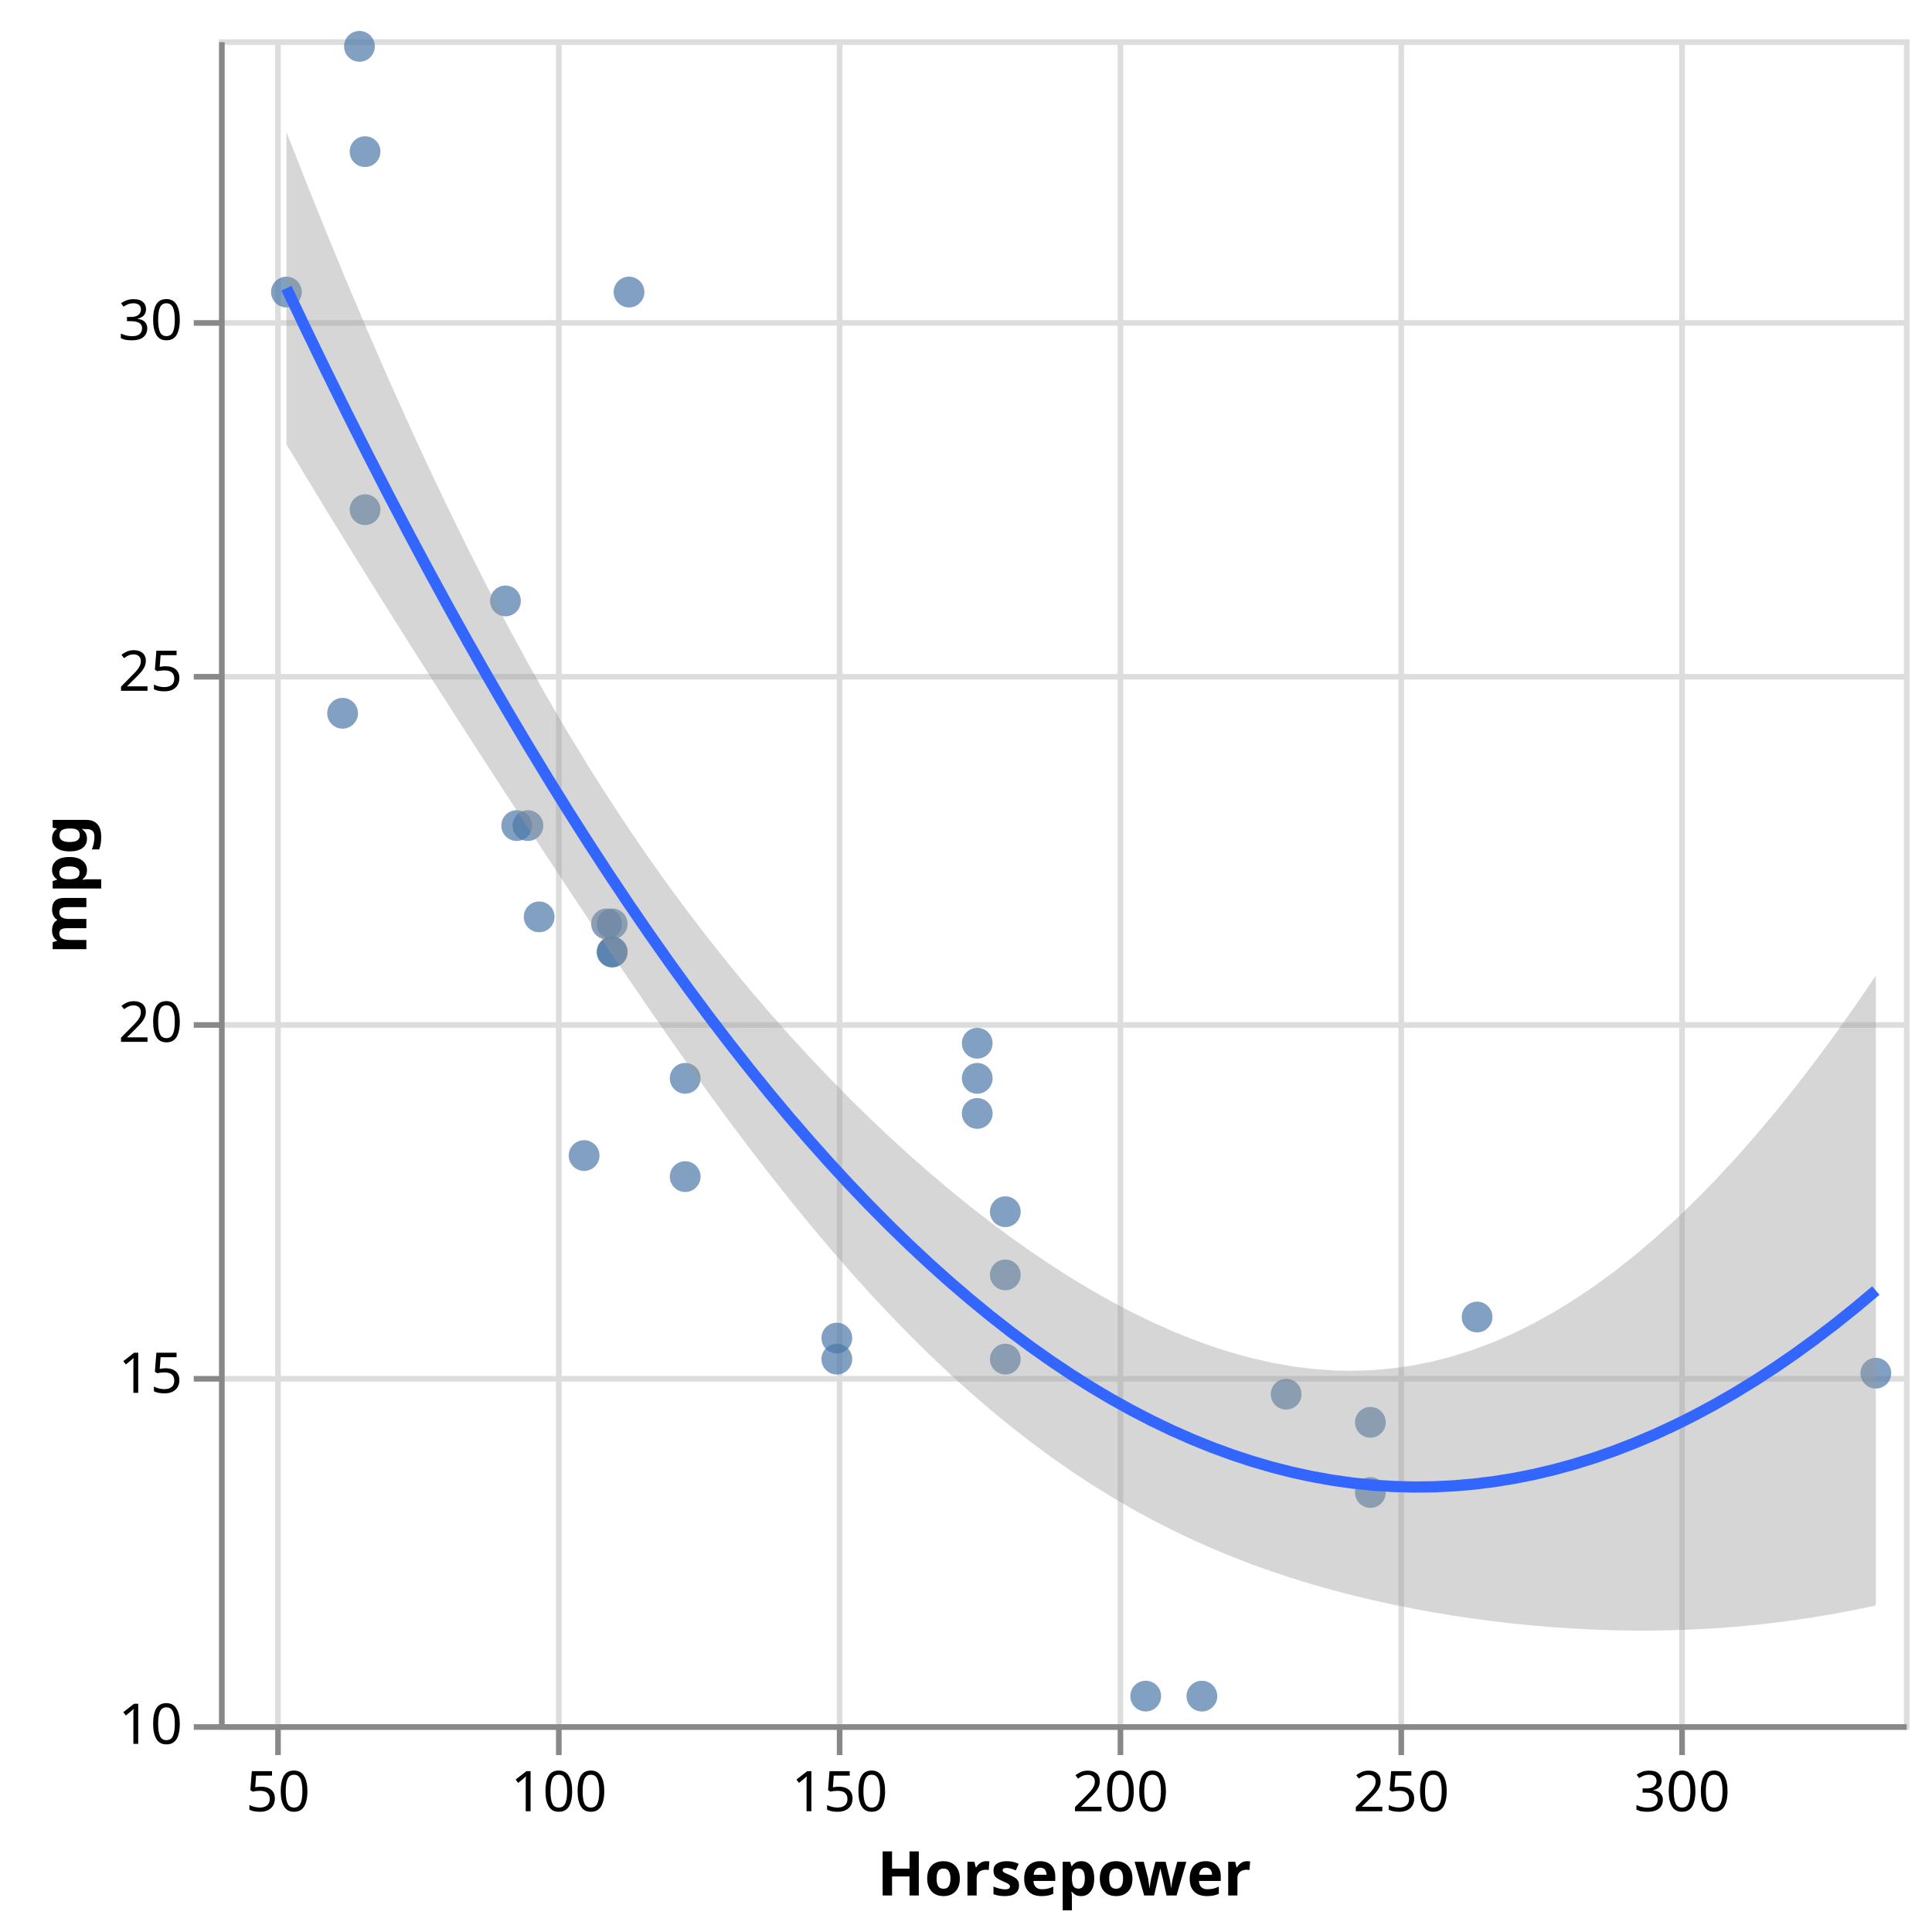
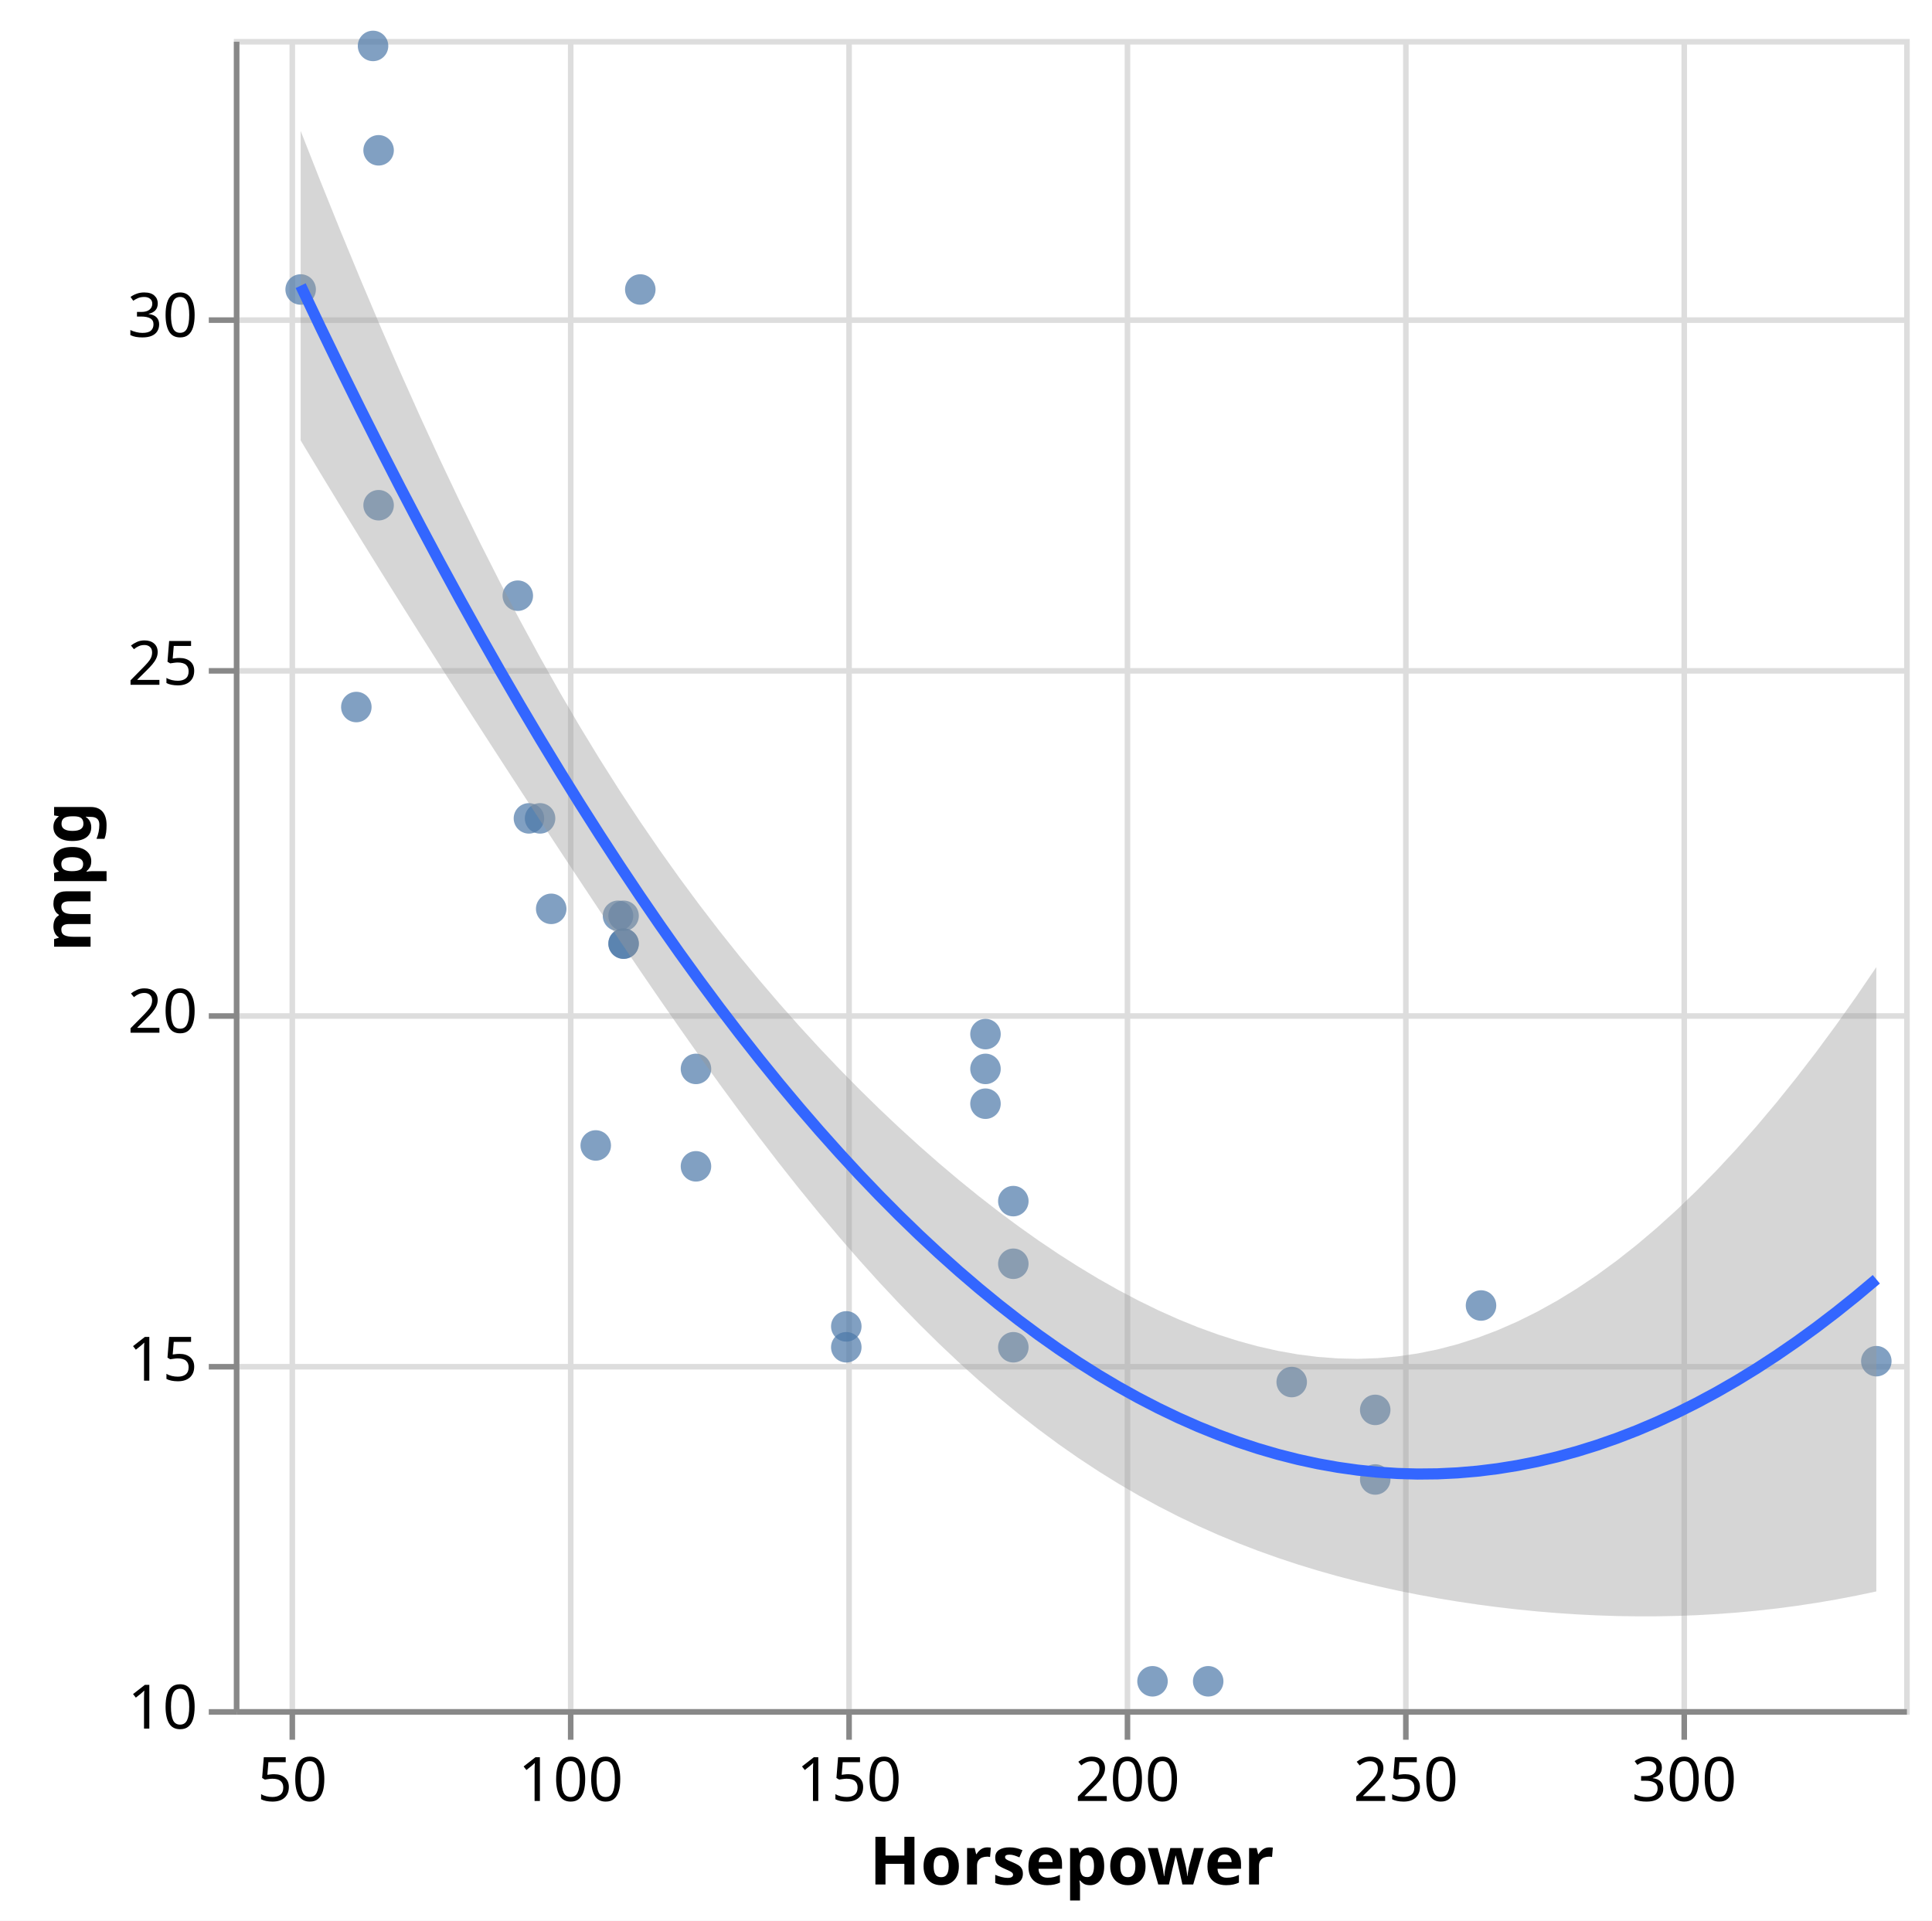
- <svg xmlns="http://www.w3.org/2000/svg" version="1.1" class="marks" width="344" height="344" viewBox="0 0 344 344">
-   <rect width="344" height="344" fill="white" />
-   <g fill="none" stroke-miterlimit="10" transform="translate(39,7)">
+ <svg xmlns="http://www.w3.org/2000/svg" version="1.1" class="marks" width="347" height="345" viewBox="0 0 347 345">
+   <rect width="347" height="345" fill="white" />
+   <g fill="none" stroke-miterlimit="10" transform="translate(42,7)">
    <g class="mark-group role-frame root" role="graphics-object" aria-roledescription="group mark container">
      <g transform="translate(0,0)">
        <path class="background" aria-hidden="true" d="M0.5,0.5h300v300h-300Z" stroke="#ddd" />
        <g>
          <g class="mark-group role-axis" aria-hidden="true">
            <g transform="translate(0.5,300.5)">
              <path class="background" aria-hidden="true" d="M0,0h0v0h0Z" pointer-events="none" />
              <g>
                <g class="mark-rule role-axis-grid" pointer-events="none">
                  <line transform="translate(10,-300)" x2="0" y2="300" stroke="#ddd" stroke-width="1" opacity="1" />
                  <line transform="translate(60,-300)" x2="0" y2="300" stroke="#ddd" stroke-width="1" opacity="1" />
                  <line transform="translate(110,-300)" x2="0" y2="300" stroke="#ddd" stroke-width="1" opacity="1" />
                  <line transform="translate(160,-300)" x2="0" y2="300" stroke="#ddd" stroke-width="1" opacity="1" />
                  <line transform="translate(210,-300)" x2="0" y2="300" stroke="#ddd" stroke-width="1" opacity="1" />
                  <line transform="translate(260,-300)" x2="0" y2="300" stroke="#ddd" stroke-width="1" opacity="1" />
                </g>
              </g>
              <path class="foreground" aria-hidden="true" d="" pointer-events="none" display="none" />
            </g>
          </g>
          <g class="mark-group role-axis" aria-hidden="true">
            <g transform="translate(0.5,0.5)">
              <path class="background" aria-hidden="true" d="M0,0h0v0h0Z" pointer-events="none" />
              <g>
                <g class="mark-rule role-axis-grid" pointer-events="none">
                  <line transform="translate(0,300)" x2="300" y2="0" stroke="#ddd" stroke-width="1" opacity="1" />
                  <line transform="translate(0,238)" x2="300" y2="0" stroke="#ddd" stroke-width="1" opacity="1" />
                  <line transform="translate(0,175)" x2="300" y2="0" stroke="#ddd" stroke-width="1" opacity="1" />
                  <line transform="translate(0,113)" x2="300" y2="0" stroke="#ddd" stroke-width="1" opacity="1" />
                  <line transform="translate(0,50)" x2="300" y2="0" stroke="#ddd" stroke-width="1" opacity="1" />
                </g>
              </g>
              <path class="foreground" aria-hidden="true" d="" pointer-events="none" display="none" />
            </g>
          </g>
          <g class="mark-group role-axis" role="graphics-symbol" aria-roledescription="axis" aria-label="X-axis titled 'Horsepower' for a linear scale with values from 40 to 340">
            <g transform="translate(0.5,300.5)">
              <path class="background" aria-hidden="true" d="M0,0h0v0h0Z" pointer-events="none" />
              <g>
                <g class="mark-rule role-axis-tick" pointer-events="none">
                  <line transform="translate(10,0)" x2="0" y2="5" stroke="#888" stroke-width="1" opacity="1" />
                  <line transform="translate(60,0)" x2="0" y2="5" stroke="#888" stroke-width="1" opacity="1" />
                  <line transform="translate(110,0)" x2="0" y2="5" stroke="#888" stroke-width="1" opacity="1" />
                  <line transform="translate(160,0)" x2="0" y2="5" stroke="#888" stroke-width="1" opacity="1" />
                  <line transform="translate(210,0)" x2="0" y2="5" stroke="#888" stroke-width="1" opacity="1" />
                  <line transform="translate(260,0)" x2="0" y2="5" stroke="#888" stroke-width="1" opacity="1" />
                </g>
                <g class="mark-text role-axis-label" pointer-events="none">
-                   <text text-anchor="middle" transform="translate(10,15)" font-family="sans-serif" font-size="10px" fill="#000" opacity="1">50</text>
-                   <text text-anchor="middle" transform="translate(60,15)" font-family="sans-serif" font-size="10px" fill="#000" opacity="1">100</text>
-                   <text text-anchor="middle" transform="translate(110,15)" font-family="sans-serif" font-size="10px" fill="#000" opacity="1">150</text>
-                   <text text-anchor="middle" transform="translate(160,15)" font-family="sans-serif" font-size="10px" fill="#000" opacity="1">200</text>
-                   <text text-anchor="middle" transform="translate(210,15)" font-family="sans-serif" font-size="10px" fill="#000" opacity="1">250</text>
-                   <text text-anchor="middle" transform="translate(260,15)" font-family="sans-serif" font-size="10px" fill="#000" opacity="1">300</text>
+                   <text text-anchor="middle" transform="translate(10,16)" font-family="sans-serif" font-size="11px" fill="#000" opacity="1">50</text>
+                   <text text-anchor="middle" transform="translate(60,16)" font-family="sans-serif" font-size="11px" fill="#000" opacity="1">100</text>
+                   <text text-anchor="middle" transform="translate(110,16)" font-family="sans-serif" font-size="11px" fill="#000" opacity="1">150</text>
+                   <text text-anchor="middle" transform="translate(160,16)" font-family="sans-serif" font-size="11px" fill="#000" opacity="1">200</text>
+                   <text text-anchor="middle" transform="translate(210,16)" font-family="sans-serif" font-size="11px" fill="#000" opacity="1">250</text>
+                   <text text-anchor="middle" transform="translate(260,16)" font-family="sans-serif" font-size="11px" fill="#000" opacity="1">300</text>
                </g>
                <g class="mark-rule role-axis-domain" pointer-events="none">
                  <line transform="translate(0,0)" x2="300" y2="0" stroke="#888" stroke-width="1" opacity="1" />
                </g>
                <g class="mark-text role-axis-title" pointer-events="none">
-                   <text text-anchor="middle" transform="translate(150,30)" font-family="sans-serif" font-size="11px" font-weight="bold" fill="#000" opacity="1">Horsepower</text>
+                   <text text-anchor="middle" transform="translate(150,31)" font-family="sans-serif" font-size="12px" font-weight="bold" fill="#000" opacity="1">Horsepower</text>
                </g>
              </g>
              <path class="foreground" aria-hidden="true" d="" pointer-events="none" display="none" />
            </g>
          </g>
          <g class="mark-group role-axis" role="graphics-symbol" aria-roledescription="axis" aria-label="Y-axis titled 'mpg' for a linear scale with values from 10 to 34">
            <g transform="translate(0.5,0.5)">
              <path class="background" aria-hidden="true" d="M0,0h0v0h0Z" pointer-events="none" />
              <g>
                <g class="mark-rule role-axis-tick" pointer-events="none">
                  <line transform="translate(0,300)" x2="-5" y2="0" stroke="#888" stroke-width="1" opacity="1" />
                  <line transform="translate(0,238)" x2="-5" y2="0" stroke="#888" stroke-width="1" opacity="1" />
                  <line transform="translate(0,175)" x2="-5" y2="0" stroke="#888" stroke-width="1" opacity="1" />
                  <line transform="translate(0,113)" x2="-5" y2="0" stroke="#888" stroke-width="1" opacity="1" />
                  <line transform="translate(0,50)" x2="-5" y2="0" stroke="#888" stroke-width="1" opacity="1" />
                </g>
                <g class="mark-text role-axis-label" pointer-events="none">
-                   <text text-anchor="end" transform="translate(-7,303)" font-family="sans-serif" font-size="10px" fill="#000" opacity="1">10</text>
-                   <text text-anchor="end" transform="translate(-7,240.5)" font-family="sans-serif" font-size="10px" fill="#000" opacity="1">15</text>
-                   <text text-anchor="end" transform="translate(-7,178)" font-family="sans-serif" font-size="10px" fill="#000" opacity="1">20</text>
-                   <text text-anchor="end" transform="translate(-7,115.5)" font-family="sans-serif" font-size="10px" fill="#000" opacity="1">25</text>
-                   <text text-anchor="end" transform="translate(-7,53)" font-family="sans-serif" font-size="10px" fill="#000" opacity="1">30</text>
+                   <text text-anchor="end" transform="translate(-7,303)" font-family="sans-serif" font-size="11px" fill="#000" opacity="1">10</text>
+                   <text text-anchor="end" transform="translate(-7,240.5)" font-family="sans-serif" font-size="11px" fill="#000" opacity="1">15</text>
+                   <text text-anchor="end" transform="translate(-7,178)" font-family="sans-serif" font-size="11px" fill="#000" opacity="1">20</text>
+                   <text text-anchor="end" transform="translate(-7,115.5)" font-family="sans-serif" font-size="11px" fill="#000" opacity="1">25</text>
+                   <text text-anchor="end" transform="translate(-7,53)" font-family="sans-serif" font-size="11px" fill="#000" opacity="1">30</text>
                </g>
                <g class="mark-rule role-axis-domain" pointer-events="none">
                  <line transform="translate(0,300)" x2="0" y2="-300" stroke="#888" stroke-width="1" opacity="1" />
                </g>
                <g class="mark-text role-axis-title" pointer-events="none">
-                   <text text-anchor="middle" transform="translate(-22.12305,150) rotate(-90) translate(0,-2)" font-family="sans-serif" font-size="11px" font-weight="bold" fill="#000" opacity="1">mpg</text>
+                   <text text-anchor="middle" transform="translate(-23.23535,150) rotate(-90) translate(0,-3)" font-family="sans-serif" font-size="12px" font-weight="bold" fill="#000" opacity="1">mpg</text>
                </g>
              </g>
              <path class="foreground" aria-hidden="true" d="" pointer-events="none" display="none" />
            </g>
          </g>
          <g class="mark-symbol role-mark layer_0_marks" role="graphics-object" aria-roledescription="symbol mark container">
            <path aria-label="Horsepower: 110; mpg: 21" role="graphics-symbol" aria-roledescription="point" transform="translate(70,162.5)" d="M2.739,0A2.739,2.739,0,1,1,-2.739,0A2.739,2.739,0,1,1,2.739,0" fill="#4c78a8" stroke-width="2" opacity="0.7" />
            <path aria-label="Horsepower: 110; mpg: 21" role="graphics-symbol" aria-roledescription="point" transform="translate(70,162.5)" d="M2.739,0A2.739,2.739,0,1,1,-2.739,0A2.739,2.739,0,1,1,2.739,0" fill="#4c78a8" stroke-width="2" opacity="0.7" />
            <path aria-label="Horsepower: 93; mpg: 22.8" role="graphics-symbol" aria-roledescription="point" transform="translate(53,140)" d="M2.739,0A2.739,2.739,0,1,1,-2.739,0A2.739,2.739,0,1,1,2.739,0" fill="#4c78a8" stroke-width="2" opacity="0.7" />
            <path aria-label="Horsepower: 110; mpg: 21.4" role="graphics-symbol" aria-roledescription="point" transform="translate(70,157.5)" d="M2.739,0A2.739,2.739,0,1,1,-2.739,0A2.739,2.739,0,1,1,2.739,0" fill="#4c78a8" stroke-width="2" opacity="0.7" />
            <path aria-label="Horsepower: 175; mpg: 18.7" role="graphics-symbol" aria-roledescription="point" transform="translate(135,191.25)" d="M2.739,0A2.739,2.739,0,1,1,-2.739,0A2.739,2.739,0,1,1,2.739,0" fill="#4c78a8" stroke-width="2" opacity="0.7" />
            <path aria-label="Horsepower: 105; mpg: 18.1" role="graphics-symbol" aria-roledescription="point" transform="translate(65,198.75)" d="M2.739,0A2.739,2.739,0,1,1,-2.739,0A2.739,2.739,0,1,1,2.739,0" fill="#4c78a8" stroke-width="2" opacity="0.7" />
            <path aria-label="Horsepower: 245; mpg: 14.3" role="graphics-symbol" aria-roledescription="point" transform="translate(205,246.25)" d="M2.739,0A2.739,2.739,0,1,1,-2.739,0A2.739,2.739,0,1,1,2.739,0" fill="#4c78a8" stroke-width="2" opacity="0.7" />
            <path aria-label="Horsepower: 62; mpg: 24.4" role="graphics-symbol" aria-roledescription="point" transform="translate(22,120)" d="M2.739,0A2.739,2.739,0,1,1,-2.739,0A2.739,2.739,0,1,1,2.739,0" fill="#4c78a8" stroke-width="2" opacity="0.7" />
            <path aria-label="Horsepower: 95; mpg: 22.8" role="graphics-symbol" aria-roledescription="point" transform="translate(55,140)" d="M2.739,0A2.739,2.739,0,1,1,-2.739,0A2.739,2.739,0,1,1,2.739,0" fill="#4c78a8" stroke-width="2" opacity="0.7" />
            <path aria-label="Horsepower: 123; mpg: 19.2" role="graphics-symbol" aria-roledescription="point" transform="translate(83,185)" d="M2.739,0A2.739,2.739,0,1,1,-2.739,0A2.739,2.739,0,1,1,2.739,0" fill="#4c78a8" stroke-width="2" opacity="0.7" />
            <path aria-label="Horsepower: 123; mpg: 17.8" role="graphics-symbol" aria-roledescription="point" transform="translate(83,202.5)" d="M2.739,0A2.739,2.739,0,1,1,-2.739,0A2.739,2.739,0,1,1,2.739,0" fill="#4c78a8" stroke-width="2" opacity="0.7" />
            <path aria-label="Horsepower: 180; mpg: 16.4" role="graphics-symbol" aria-roledescription="point" transform="translate(140,220)" d="M2.739,0A2.739,2.739,0,1,1,-2.739,0A2.739,2.739,0,1,1,2.739,0" fill="#4c78a8" stroke-width="2" opacity="0.7" />
            <path aria-label="Horsepower: 180; mpg: 17.3" role="graphics-symbol" aria-roledescription="point" transform="translate(140,208.75)" d="M2.739,0A2.739,2.739,0,1,1,-2.739,0A2.739,2.739,0,1,1,2.739,0" fill="#4c78a8" stroke-width="2" opacity="0.7" />
            <path aria-label="Horsepower: 180; mpg: 15.2" role="graphics-symbol" aria-roledescription="point" transform="translate(140,235)" d="M2.739,0A2.739,2.739,0,1,1,-2.739,0A2.739,2.739,0,1,1,2.739,0" fill="#4c78a8" stroke-width="2" opacity="0.7" />
            <path aria-label="Horsepower: 205; mpg: 10.4" role="graphics-symbol" aria-roledescription="point" transform="translate(165,295)" d="M2.739,0A2.739,2.739,0,1,1,-2.739,0A2.739,2.739,0,1,1,2.739,0" fill="#4c78a8" stroke-width="2" opacity="0.7" />
            <path aria-label="Horsepower: 215; mpg: 10.4" role="graphics-symbol" aria-roledescription="point" transform="translate(175,295)" d="M2.739,0A2.739,2.739,0,1,1,-2.739,0A2.739,2.739,0,1,1,2.739,0" fill="#4c78a8" stroke-width="2" opacity="0.7" />
            <path aria-label="Horsepower: 230; mpg: 14.7" role="graphics-symbol" aria-roledescription="point" transform="translate(190,241.25)" d="M2.739,0A2.739,2.739,0,1,1,-2.739,0A2.739,2.739,0,1,1,2.739,0" fill="#4c78a8" stroke-width="2" opacity="0.7" />
            <path aria-label="Horsepower: 66; mpg: 32.4" role="graphics-symbol" aria-roledescription="point" transform="translate(26,20)" d="M2.739,0A2.739,2.739,0,1,1,-2.739,0A2.739,2.739,0,1,1,2.739,0" fill="#4c78a8" stroke-width="2" opacity="0.7" />
            <path aria-label="Horsepower: 52; mpg: 30.4" role="graphics-symbol" aria-roledescription="point" transform="translate(12,45)" d="M2.739,0A2.739,2.739,0,1,1,-2.739,0A2.739,2.739,0,1,1,2.739,0" fill="#4c78a8" stroke-width="2" opacity="0.7" />
            <path aria-label="Horsepower: 65; mpg: 33.9" role="graphics-symbol" aria-roledescription="point" transform="translate(25,1.25)" d="M2.739,0A2.739,2.739,0,1,1,-2.739,0A2.739,2.739,0,1,1,2.739,0" fill="#4c78a8" stroke-width="2" opacity="0.7" />
            <path aria-label="Horsepower: 97; mpg: 21.5" role="graphics-symbol" aria-roledescription="point" transform="translate(57,156.25)" d="M2.739,0A2.739,2.739,0,1,1,-2.739,0A2.739,2.739,0,1,1,2.739,0" fill="#4c78a8" stroke-width="2" opacity="0.7" />
            <path aria-label="Horsepower: 150; mpg: 15.5" role="graphics-symbol" aria-roledescription="point" transform="translate(110,231.25)" d="M2.739,0A2.739,2.739,0,1,1,-2.739,0A2.739,2.739,0,1,1,2.739,0" fill="#4c78a8" stroke-width="2" opacity="0.7" />
            <path aria-label="Horsepower: 150; mpg: 15.2" role="graphics-symbol" aria-roledescription="point" transform="translate(110,235)" d="M2.739,0A2.739,2.739,0,1,1,-2.739,0A2.739,2.739,0,1,1,2.739,0" fill="#4c78a8" stroke-width="2" opacity="0.7" />
            <path aria-label="Horsepower: 245; mpg: 13.3" role="graphics-symbol" aria-roledescription="point" transform="translate(205,258.75)" d="M2.739,0A2.739,2.739,0,1,1,-2.739,0A2.739,2.739,0,1,1,2.739,0" fill="#4c78a8" stroke-width="2" opacity="0.7" />
            <path aria-label="Horsepower: 175; mpg: 19.2" role="graphics-symbol" aria-roledescription="point" transform="translate(135,185)" d="M2.739,0A2.739,2.739,0,1,1,-2.739,0A2.739,2.739,0,1,1,2.739,0" fill="#4c78a8" stroke-width="2" opacity="0.7" />
            <path aria-label="Horsepower: 66; mpg: 27.3" role="graphics-symbol" aria-roledescription="point" transform="translate(26,83.75)" d="M2.739,0A2.739,2.739,0,1,1,-2.739,0A2.739,2.739,0,1,1,2.739,0" fill="#4c78a8" stroke-width="2" opacity="0.7" />
            <path aria-label="Horsepower: 91; mpg: 26" role="graphics-symbol" aria-roledescription="point" transform="translate(51,100)" d="M2.739,0A2.739,2.739,0,1,1,-2.739,0A2.739,2.739,0,1,1,2.739,0" fill="#4c78a8" stroke-width="2" opacity="0.7" />
            <path aria-label="Horsepower: 113; mpg: 30.4" role="graphics-symbol" aria-roledescription="point" transform="translate(73,45)" d="M2.739,0A2.739,2.739,0,1,1,-2.739,0A2.739,2.739,0,1,1,2.739,0" fill="#4c78a8" stroke-width="2" opacity="0.7" />
            <path aria-label="Horsepower: 264; mpg: 15.8" role="graphics-symbol" aria-roledescription="point" transform="translate(224,227.5)" d="M2.739,0A2.739,2.739,0,1,1,-2.739,0A2.739,2.739,0,1,1,2.739,0" fill="#4c78a8" stroke-width="2" opacity="0.7" />
            <path aria-label="Horsepower: 175; mpg: 19.7" role="graphics-symbol" aria-roledescription="point" transform="translate(135,178.75)" d="M2.739,0A2.739,2.739,0,1,1,-2.739,0A2.739,2.739,0,1,1,2.739,0" fill="#4c78a8" stroke-width="2" opacity="0.7" />
            <path aria-label="Horsepower: 335; mpg: 15" role="graphics-symbol" aria-roledescription="point" transform="translate(295,237.5)" d="M2.739,0A2.739,2.739,0,1,1,-2.739,0A2.739,2.739,0,1,1,2.739,0" fill="#4c78a8" stroke-width="2" opacity="0.7" />
            <path aria-label="Horsepower: 109; mpg: 21.4" role="graphics-symbol" aria-roledescription="point" transform="translate(69,157.5)" d="M2.739,0A2.739,2.739,0,1,1,-2.739,0A2.739,2.739,0,1,1,2.739,0" fill="#4c78a8" stroke-width="2" opacity="0.7" />
          </g>
          <g class="mark-area role-mark layer_1_marks" role="graphics-object" aria-roledescription="area mark container">
            <path aria-label="Horsepower: 52; mpg: 28.2313415567; __ymax: 32.6786047387" role="graphics-symbol" aria-roledescription="area mark" d="M12,72.108L15.582,78.054L19.165,83.941L22.747,89.773L26.329,95.553L29.911,101.283L33.494,106.969L37.076,112.614L40.658,118.222L44.241,123.796L47.823,129.339L51.405,134.854L54.987,140.34L58.57,145.799L62.152,151.225L65.734,156.615L69.316,161.961L72.899,167.255L76.481,172.488L80.063,177.648L83.646,182.725L87.228,187.71L90.81,192.592L94.392,197.363L97.975,202.015L101.557,206.542L105.139,210.936L108.722,215.195L112.304,219.314L115.886,223.289L119.468,227.118L123.051,230.8L126.633,234.333L130.215,237.717L133.797,240.951L137.38,244.037L140.962,246.974L144.544,249.764L148.127,252.409L151.709,254.911L155.291,257.272L158.873,259.497L162.456,261.587L166.038,263.547L169.62,265.381L173.203,267.094L176.785,268.691L180.367,270.176L183.949,271.556L187.532,272.836L191.114,274.021L194.696,275.116L198.278,276.128L201.861,277.061L205.443,277.918L209.025,278.706L212.608,279.425L216.19,280.081L219.772,280.674L223.354,281.206L226.937,281.679L230.519,282.093L234.101,282.449L237.684,282.746L241.266,282.983L244.848,283.161L248.43,283.279L252.013,283.334L255.595,283.328L259.177,283.258L262.759,283.124L266.342,282.924L269.924,282.658L273.506,282.324L277.089,281.922L280.671,281.45L284.253,280.909L287.835,280.297L291.418,279.613L295,278.858L295,166.72L291.418,171.976L287.835,177.035L284.253,181.895L280.671,186.556L277.089,191.016L273.506,195.276L269.924,199.334L266.342,203.19L262.759,206.842L259.177,210.29L255.595,213.532L252.013,216.567L248.43,219.395L244.848,222.014L241.266,224.424L237.684,226.623L234.101,228.612L230.519,230.389L226.937,231.955L223.354,233.31L219.772,234.455L216.19,235.389L212.608,236.116L209.025,236.638L205.443,236.957L201.861,237.077L198.278,237.001L194.696,236.734L191.114,236.282L187.532,235.648L183.949,234.84L180.367,233.861L176.785,232.719L173.203,231.417L169.62,229.962L166.038,228.357L162.456,226.609L158.873,224.721L155.291,222.697L151.709,220.54L148.127,218.253L144.544,215.84L140.962,213.302L137.38,210.64L133.797,207.857L130.215,204.953L126.633,201.929L123.051,198.783L119.468,195.517L115.886,192.128L112.304,188.614L108.722,184.974L105.139,181.204L101.557,177.301L97.975,173.259L94.392,169.072L90.81,164.734L87.228,160.238L83.646,155.574L80.063,150.733L76.481,145.705L72.899,140.479L69.316,135.044L65.734,129.392L62.152,123.513L58.57,117.401L54.987,111.05L51.405,104.458L47.823,97.624L44.241,90.549L40.658,83.234L37.076,75.683L33.494,67.899L29.911,59.886L26.329,51.648L22.747,43.189L19.165,34.512L15.582,25.621L12,16.517Z" fill="#999999" opacity="0.4" />
          </g>
          <g class="mark-line role-mark layer_2_marks" role="graphics-object" aria-roledescription="line mark container">
            <path aria-label="Horsepower: 52; mpg: 30.4549731477" role="graphics-symbol" aria-roledescription="line mark" d="M12,44.313L15.582,51.837L19.165,59.227L22.747,66.481L26.329,73.6L29.911,80.585L33.494,87.434L37.076,94.148L40.658,100.728L44.241,107.172L47.823,113.482L51.405,119.656L54.987,125.695L58.57,131.6L62.152,137.369L65.734,143.003L69.316,148.503L72.899,153.867L76.481,159.096L80.063,164.19L83.646,169.15L87.228,173.974L90.81,178.663L94.392,183.218L97.975,187.637L101.557,191.921L105.139,196.07L108.722,200.085L112.304,203.964L115.886,207.708L119.468,211.317L123.051,214.792L126.633,218.131L130.215,221.335L133.797,224.404L137.38,227.339L140.962,230.138L144.544,232.802L148.127,235.331L151.709,237.725L155.291,239.985L158.873,242.109L162.456,244.098L166.038,245.952L169.62,247.671L173.203,249.255L176.785,250.705L180.367,252.019L183.949,253.198L187.532,254.242L191.114,255.151L194.696,255.925L198.278,256.564L201.861,257.069L205.443,257.438L209.025,257.672L212.608,257.771L216.19,257.735L219.772,257.564L223.354,257.258L226.937,256.817L230.519,256.241L234.101,255.53L237.684,254.685L241.266,253.704L244.848,252.588L248.43,251.337L252.013,249.951L255.595,248.43L259.177,246.774L262.759,244.983L266.342,243.057L269.924,240.996L273.506,238.8L277.089,236.469L280.671,234.003L284.253,231.402L287.835,228.666L291.418,225.795L295,222.789" stroke="#3366FF" stroke-width="2" />
          </g>
        </g>
        <path class="foreground" aria-hidden="true" d="" display="none" />
      </g>
    </g>
  </g>
</svg>
